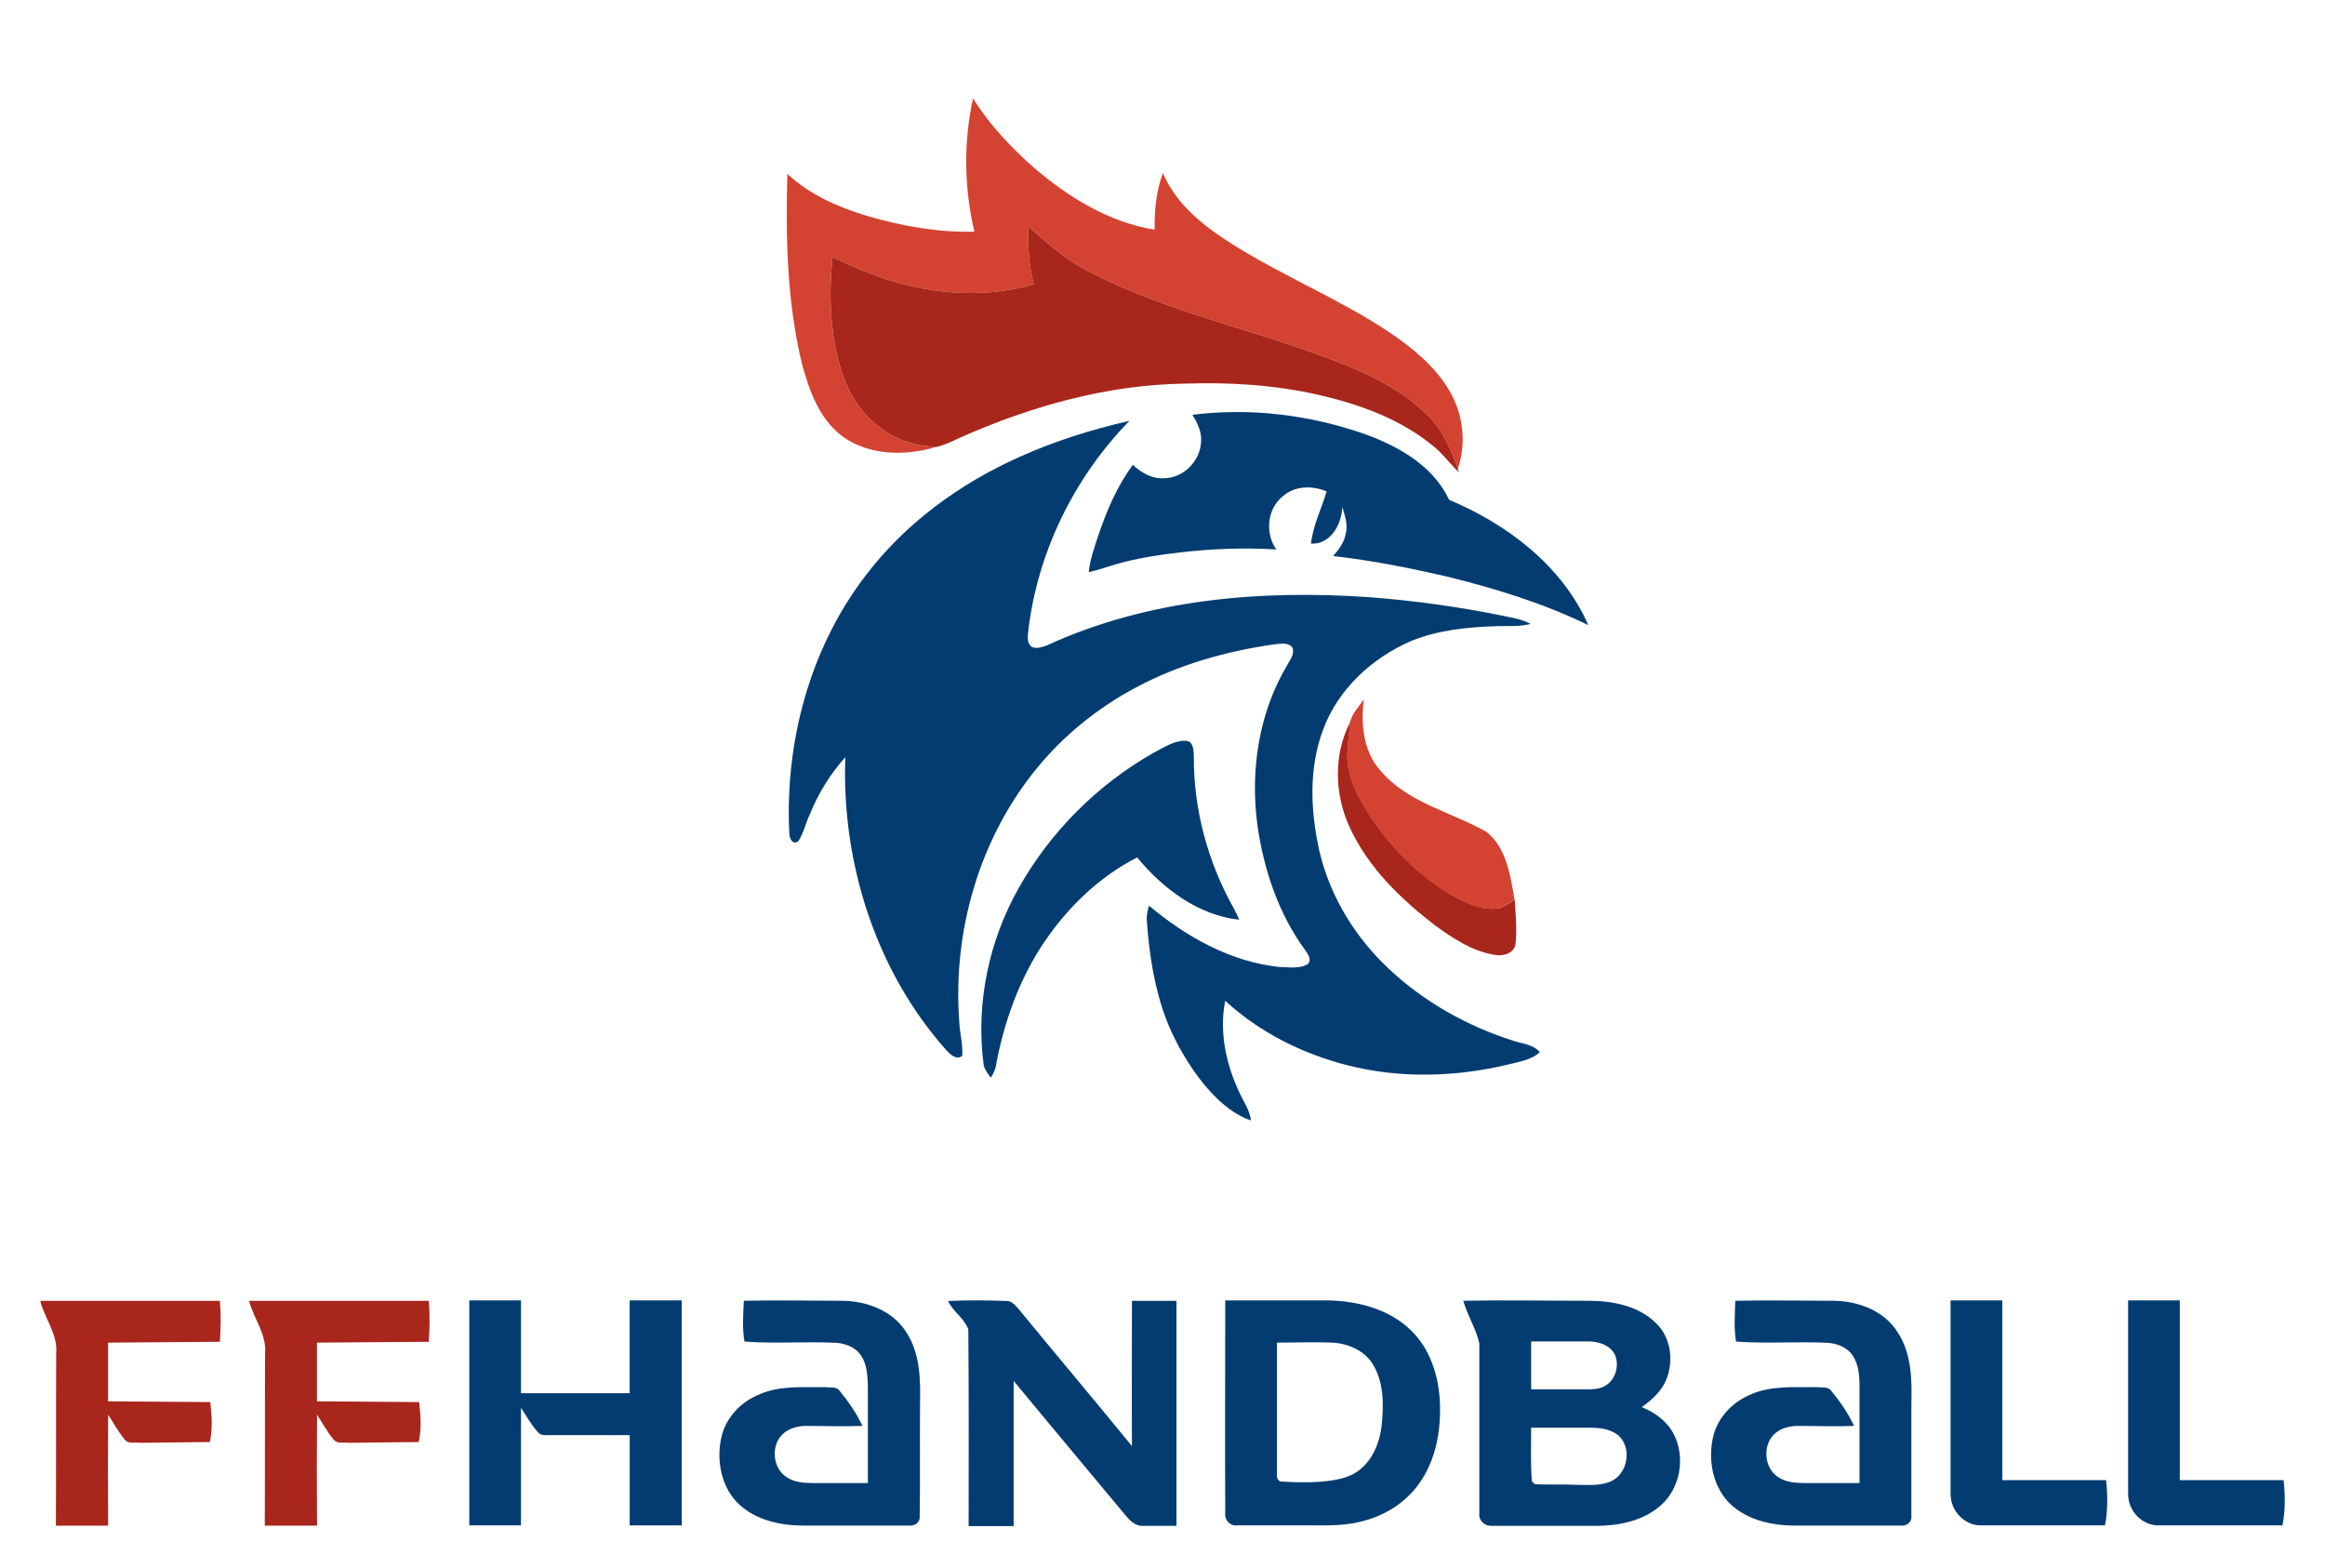
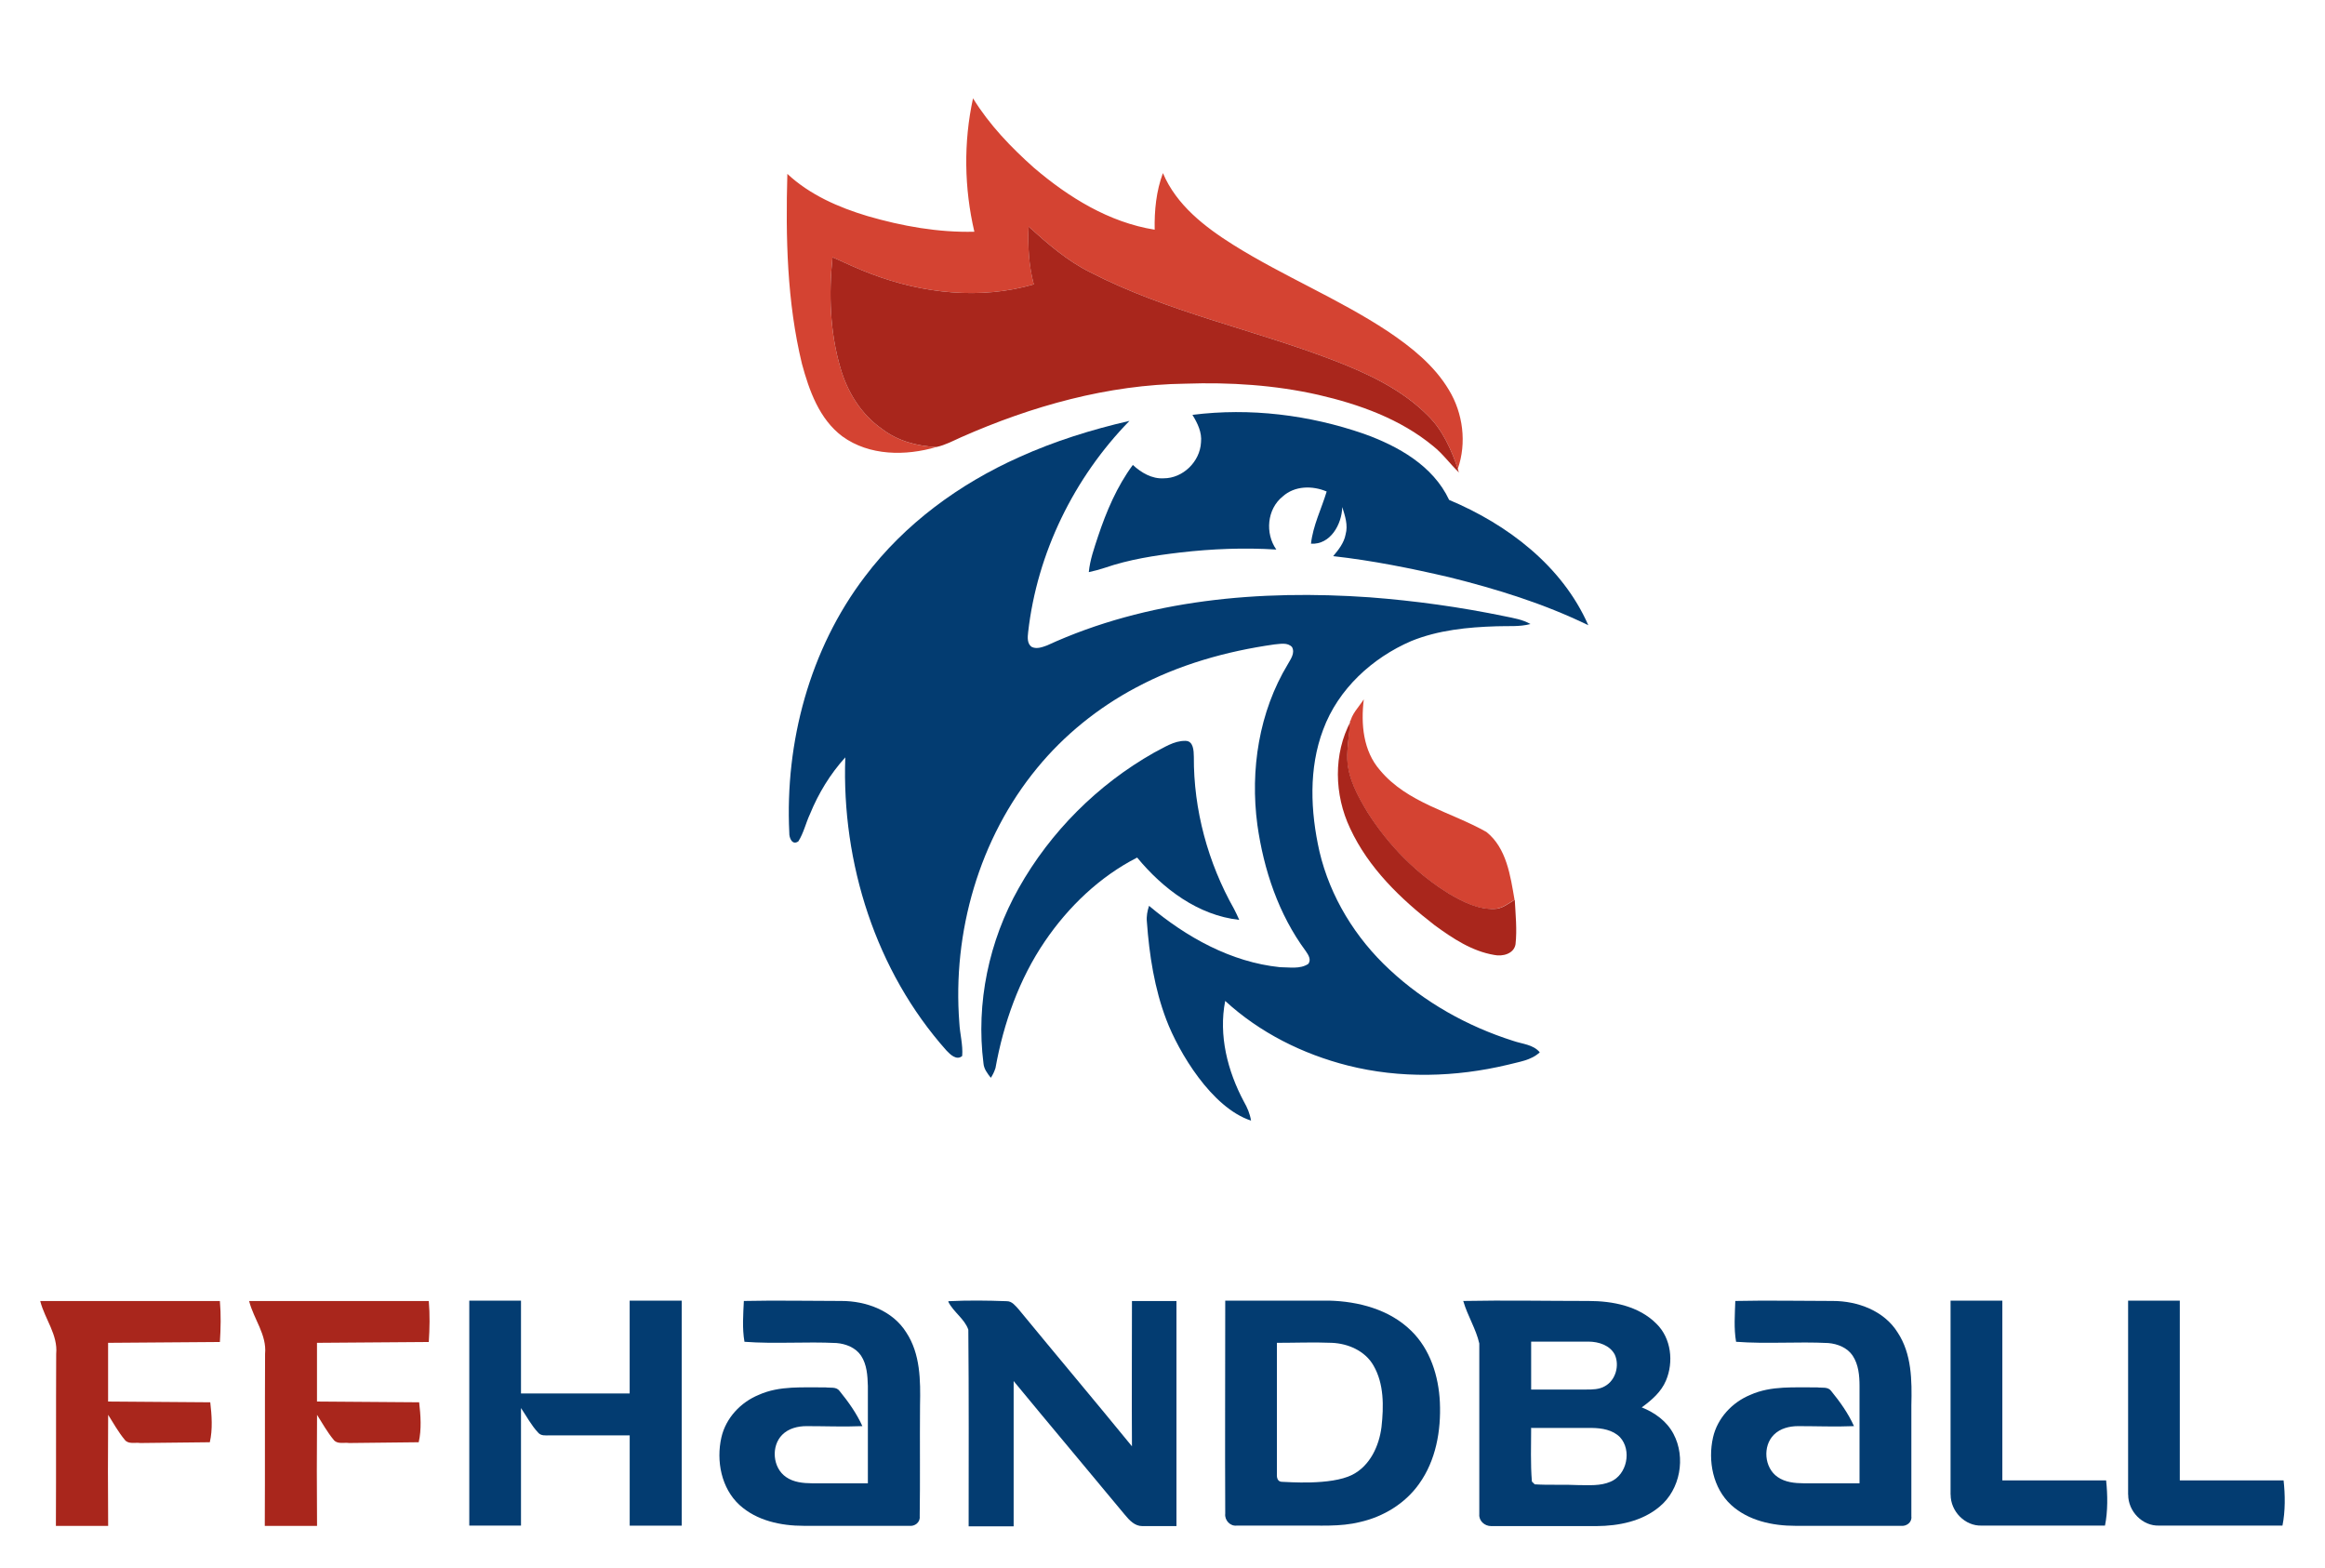
- <svg xmlns="http://www.w3.org/2000/svg" width="408px" height="275px" viewBox="0 0 407 275" version="1.1">
+ <svg xmlns="http://www.w3.org/2000/svg" width="626px" height="422px" viewBox="0 0 626 422" version="1.1">
  <g id="surface1">
-     <path style=" stroke:none;fill-rule:nonzero;fill:rgb(100%,100%,100%);fill-opacity:1;" d="M 167.984 6.594 L 168.586 6.594 C 175.969 17.422 185.426 27.301 197.312 33.117 C 198.352 28 200.191 23.078 202.988 18.684 C 206.074 23.645 208.621 29.105 212.984 33.133 C 225 44 241.461 48.367 253.328 59.422 C 260.172 65.672 262.809 75.723 259.605 84.473 C 270.594 89.961 281.215 98.934 283.488 111.617 L 283.488 115.461 C 273.496 113.422 263.02 112.512 253 114.75 C 248.723 115.816 243.273 117.711 242.512 122.699 C 241.383 129.75 247.449 135.645 253.656 137.566 C 259.105 139.145 265 141.828 267.312 147.406 C 269.492 153.105 270.281 159.301 270.082 165.355 C 269.953 169.078 267.012 172.473 263.27 172.777 C 260.578 172.922 257.953 172.133 255.324 171.816 C 261.219 177.867 271.555 177.461 277.082 183.828 C 275.688 189 268.141 190.973 264.004 192.184 C 249.219 195.512 232.777 193.75 219.969 185.277 C 221.469 189.551 223.988 193.645 224.277 198.277 C 224.594 200.051 223.477 201.461 221.875 202.012 C 214.465 202.25 207.684 195.488 204.195 190.656 C 197.941 181.316 196.117 169.828 195.434 158.828 C 186.676 165.789 181.039 176.145 178.977 187.051 C 178.016 190.434 177.727 194.449 174.969 196.934 C 171.094 197.066 167.969 194.223 165.133 191.922 C 153.469 181.238 146.141 166.223 143.875 150.605 C 142.512 152.617 141.137 154.867 138.719 155.672 C 135.707 156.012 134.152 152.961 133.645 150.488 C 132.035 142.934 132.242 135.039 133.836 127.488 C 136.312 115.383 140.945 103.395 149.277 94.094 C 152.418 90.25 156.461 87.289 159.902 83.711 C 154.926 85.699 149.18 83.934 144.82 81.184 C 137.371 76.145 134.387 66.906 133.258 58.355 C 131.789 45.449 131.75 32.262 133.852 19.395 C 141.895 27.461 152.773 31.723 163.637 34.328 C 162.203 24.828 164.145 15.262 167.969 6.578 " />
-     <path style=" stroke:none;fill-rule:nonzero;fill:rgb(66.275%,14.902%,10.98%);fill-opacity:1;" d="M 43.223 228.277 L 74.746 228.277 C 74.949 230.656 74.902 233.066 74.746 235.461 L 55.125 235.605 L 55.125 245.906 L 73.055 246.039 C 73.32 248.328 73.496 250.801 72.977 253.051 L 60.773 253.184 C 59.875 253.051 58.684 253.449 58.047 252.617 C 56.926 251.262 56.074 249.723 55.137 248.238 C 55.086 254.738 55.086 261.238 55.137 267.723 L 45.965 267.723 C 46.016 257.672 45.965 247.605 46.016 237.539 C 46.34 234.199 44.039 231.449 43.23 228.328 Z M 43.223 228.277 " />
-     <path style=" stroke:none;fill-rule:nonzero;fill:rgb(83.137%,26.275%,19.608%);fill-opacity:1;" d="M 170.484 40.656 C 168.695 33 168.57 24.949 170.25 17.25 C 173.113 21.895 176.914 25.855 180.973 29.461 C 187.035 34.633 194.141 39.027 202.129 40.301 C 202.062 36.934 202.395 33.539 203.574 30.367 C 205.945 35.988 210.938 39.828 215.941 42.973 C 224.73 48.473 234.402 52.422 243.062 58.145 C 247.172 60.906 251.191 64.105 253.762 68.422 C 256.246 72.512 256.902 77.723 255.324 82.25 C 254.172 78.883 252.688 75.5 250.113 72.961 C 245.57 68.367 239.609 65.578 233.672 63.277 C 219.484 57.801 204.359 54.762 190.773 47.75 C 186.742 45.75 183.34 42.75 180.004 39.762 C 179.84 43.172 180.059 46.594 180.91 49.895 C 171.559 52.617 161.441 51.5 152.426 48.078 C 150.098 47.211 147.855 46.145 145.59 45.133 C 144.922 51.578 145.137 58.238 146.969 64.5 C 148.176 68.75 150.621 72.723 154.289 75.262 C 157.016 77.367 160.441 78.301 163.848 78.422 C 158.43 80.027 152.051 80 147.324 76.566 C 143.273 73.539 141.5 68.527 140.227 63.828 C 137.594 52.949 137.359 41.645 137.668 30.512 C 141.605 34.184 146.656 36.395 151.762 37.922 C 157.832 39.684 164.145 40.816 170.484 40.656 Z M 170.484 40.656 " />
-     <path style=" stroke:none;fill-rule:nonzero;fill:rgb(83.137%,26.275%,19.608%);fill-opacity:1;" d="M 236.379 126.973 C 236.629 125.301 237.941 124.078 238.824 122.699 C 238.297 127.012 238.691 131.75 241.684 135.156 C 246.465 140.883 254.117 142.449 260.34 145.973 C 263.887 148.789 264.555 153.684 265.277 157.867 C 264.16 158.539 263.047 159.449 261.68 159.473 C 258.832 159.605 256.207 158.238 253.816 156.844 C 248.012 153.301 243.141 148.316 239.504 142.594 C 237.773 139.738 236.066 136.672 235.895 133.262 C 235.895 131.156 236.211 129.066 236.379 126.973 Z M 236.379 126.973 " />
-     <path style=" stroke:none;fill-rule:nonzero;fill:rgb(66.275%,14.902%,10.98%);fill-opacity:1;" d="M 180.004 39.762 C 183.34 42.75 186.742 45.75 190.773 47.75 C 204.359 54.762 219.484 57.801 233.672 63.277 C 239.609 65.578 245.57 68.367 250.113 72.961 C 252.688 75.5 254.172 78.883 255.324 82.25 C 255.324 82.422 255.469 82.738 255.523 82.895 C 253.961 81.406 252.699 79.617 250.992 78.262 C 245.242 73.512 238.035 70.934 230.848 69.277 C 223.211 67.551 215.34 67.051 207.523 67.316 C 193.914 67.488 180.559 71.238 168.172 76.711 C 166.758 77.344 165.375 78.094 163.852 78.422 C 160.441 78.289 157.016 77.367 154.289 75.262 C 150.621 72.723 148.176 68.75 146.969 64.5 C 145.137 58.238 144.922 51.578 145.59 45.133 C 147.859 46.145 150.102 47.211 152.426 48.078 C 161.441 51.5 171.562 52.617 180.91 49.895 C 180.035 46.594 179.844 43.172 180.004 39.762 Z M 180.004 39.762 " />
-     <path style=" stroke:none;fill-rule:nonzero;fill:rgb(66.275%,14.902%,10.98%);fill-opacity:1;" d="M 236.418 126.5 L 236.418 126.973 C 236.234 129.066 235.883 131.156 235.934 133.262 C 236.09 136.672 237.812 139.738 239.531 142.594 C 243.18 148.316 248.051 153.301 253.855 156.844 C 256.246 158.238 258.871 159.566 261.707 159.473 C 263.086 159.473 264.188 158.539 265.316 157.867 C 265.449 160.461 265.738 163.078 265.449 165.672 C 265.184 167.355 263.152 167.867 261.707 167.551 C 257.793 166.895 254.406 164.633 251.27 162.344 C 245.281 157.723 239.637 152.277 236.418 145.328 C 233.641 139.461 233.438 132.289 236.551 126.5 Z M 236.418 126.5 " />
-     <path style=" stroke:none;fill-rule:nonzero;fill:rgb(1.176%,23.529%,44.314%);fill-opacity:1;" d="M 208.754 72.789 C 218.855 71.512 229.246 72.789 238.848 76.117 C 244.836 78.262 250.98 81.699 253.801 87.711 C 264.031 92 273.652 99.289 278.223 109.699 C 270.465 105.922 262.191 103.355 253.828 101.277 C 247.105 99.711 240.32 98.344 233.449 97.578 C 234.398 96.461 235.359 95.25 235.633 93.762 C 236.09 92.145 235.527 90.5 235.043 88.961 C 234.977 91.973 232.977 95.605 229.559 95.395 C 229.91 92.199 231.391 89.289 232.309 86.238 C 229.805 85.172 226.699 85.211 224.598 87.105 C 221.836 89.316 221.473 93.578 223.473 96.422 C 217.855 96.066 212.219 96.289 206.629 96.934 C 202.141 97.461 197.637 98.156 193.348 99.633 C 192.434 99.934 191.504 100.184 190.566 100.383 C 190.773 98.238 191.504 96.199 192.168 94.172 C 193.645 89.738 195.5 85.355 198.293 81.578 C 199.777 82.934 201.633 84.051 203.719 83.922 C 207.094 83.922 210.086 80.988 210.258 77.617 C 210.449 75.855 209.641 74.238 208.754 72.789 Z M 208.754 72.789 " />
-     <path style=" stroke:none;fill-rule:nonzero;fill:rgb(1.176%,23.529%,44.314%);fill-opacity:1;" d="M 178.371 80.199 C 184.57 77.395 191.086 75.367 197.703 73.844 C 187.98 83.801 181.5 97.012 179.926 110.895 C 179.82 111.789 179.707 113.012 180.617 113.539 C 181.484 113.906 182.43 113.539 183.25 113.238 C 200.859 105.145 220.707 103.461 239.832 104.801 C 247.801 105.406 255.746 106.512 263.582 108.133 C 265.121 108.449 266.695 108.699 268.074 109.488 C 266.129 110.012 264.109 109.801 262.125 109.883 C 257.059 110.039 251.898 110.551 247.16 112.473 C 240.305 115.422 234.324 120.906 231.695 128.012 C 229.121 134.816 229.465 142.395 231.043 149.395 C 232.914 157.367 237.379 164.605 243.363 170.145 C 249.508 175.883 257.02 180.078 265.016 182.617 C 266.629 183.184 268.535 183.238 269.703 184.633 C 268.18 186.066 266.027 186.301 264.098 186.816 C 254.918 189.012 245.203 189.277 236.012 186.949 C 228.102 184.949 220.539 181.172 214.5 175.617 C 213.32 181.672 214.918 187.922 217.777 193.277 C 218.383 194.316 218.848 195.434 219.039 196.617 C 212.121 194.367 206.32 184.578 204.18 178.934 C 202.086 173.449 201.184 167.578 200.762 161.75 C 200.656 160.789 200.84 159.844 201.141 158.934 C 207.672 164.422 215.508 168.816 224.117 169.699 C 225.75 169.699 227.613 170.078 229.066 169.133 C 229.676 168.383 229.066 167.5 228.637 166.867 C 223.871 160.434 221.258 152.605 220.148 144.723 C 218.863 135.094 220.426 124.922 225.492 116.539 C 225.984 115.656 226.789 114.594 226.234 113.539 C 225.457 112.672 224.16 112.988 223.152 113.066 C 214.703 114.262 206.34 116.617 198.785 120.672 C 192.184 124.184 186.254 128.961 181.504 134.75 C 171.336 147.094 166.617 163.566 167.848 179.449 C 167.938 181.395 168.508 183.316 168.348 185.277 C 167.379 186.117 166.254 185.027 165.59 184.316 C 153.184 170.406 147.172 151.406 147.836 132.883 C 145.191 135.801 143.117 139.199 141.633 142.844 C 140.902 144.406 140.531 146.145 139.602 147.617 C 138.531 148.383 137.969 147.012 138.008 146.117 C 137.234 130.238 141.586 113.883 151.281 101.156 C 158.254 91.906 167.863 84.895 178.371 80.199 Z M 178.371 80.199 " />
-     <path style=" stroke:none;fill-rule:nonzero;fill:rgb(1.176%,23.529%,44.314%);fill-opacity:1;" d="M 202 132.066 C 203.746 131.184 205.496 129.949 207.523 129.988 C 208.938 129.988 208.98 131.723 209 132.777 C 208.945 142.078 211.473 151.367 216.043 159.461 C 216.379 160.094 216.676 160.738 216.965 161.395 C 209.738 160.605 203.566 155.934 199.051 150.461 C 192.484 153.816 186.996 159.078 182.867 165.145 C 178.336 171.789 175.609 179.527 174.191 187.395 C 173.996 188 173.727 188.578 173.375 189.105 C 172.781 188.355 172.16 187.551 172.082 186.566 C 170.738 176 173.047 165.066 178.277 155.816 C 183.836 145.934 192.156 137.633 202 132.066 Z M 202 132.066 " />
-     <path style=" stroke:none;fill-rule:nonzero;fill:rgb(1.176%,23.529%,44.314%);fill-opacity:1;" d="M 81.852 267.699 C 81.852 254.527 81.852 241.367 81.852 228.199 C 84.875 228.199 87.902 228.199 90.926 228.199 C 90.926 233.633 90.926 239.051 90.926 244.488 C 97.285 244.488 103.645 244.488 109.996 244.488 C 109.996 239.051 109.996 233.633 109.996 228.199 C 113.039 228.199 116.09 228.199 119.133 228.199 C 119.133 241.355 119.133 254.527 119.133 267.684 C 116.09 267.684 113.047 267.684 110 267.684 C 110 262.406 110 257.117 110 251.844 C 105.32 251.844 100.645 251.844 95.961 251.844 C 95.27 251.844 94.426 251.973 93.918 251.344 C 92.727 250.066 91.902 248.488 90.926 247.051 C 90.926 253.922 90.926 260.801 90.926 267.672 C 87.902 267.672 84.875 267.672 81.855 267.672 Z M 81.852 267.699 " />
-     <path style=" stroke:none;fill-rule:nonzero;fill:rgb(1.176%,23.529%,44.314%);fill-opacity:1;" d="M 130.055 228.262 C 135.762 228.133 141.465 228.262 147.176 228.262 C 151.496 228.262 156.152 229.961 158.531 233.777 C 161.02 237.539 161.043 242.211 160.949 246.566 C 160.895 253.066 160.988 259.566 160.895 266.066 C 161 267.117 160.02 267.844 159.035 267.711 C 152.863 267.711 146.695 267.711 140.527 267.711 C 136.539 267.711 132.289 266.816 129.266 264.051 C 126.074 261.117 125.156 256.316 126.094 252.199 C 126.867 248.801 129.469 246.039 132.641 244.738 C 136.316 243.078 140.441 243.473 144.359 243.422 C 145.195 243.551 146.258 243.262 146.828 244.051 C 148.371 245.949 149.82 247.973 150.832 250.223 C 147.562 250.355 144.297 250.223 141.031 250.223 C 139.504 250.223 137.883 250.617 136.77 251.738 C 134.773 253.738 135.086 257.527 137.426 259.145 C 138.75 260.078 140.426 260.238 142.004 260.25 C 145.266 260.25 148.527 260.25 151.797 260.25 C 151.797 254.551 151.797 248.867 151.797 243.172 C 151.742 241.355 151.629 239.422 150.605 237.867 C 149.664 236.449 147.941 235.777 146.309 235.645 C 140.93 235.367 135.508 235.828 130.141 235.422 C 129.73 233.051 129.922 230.633 130.035 228.25 Z M 130.055 228.262 " />
-     <path style=" stroke:none;fill-rule:nonzero;fill:rgb(1.176%,23.529%,44.314%);fill-opacity:1;" d="M 165.93 228.301 C 169.348 228.133 172.773 228.172 176.191 228.301 C 177.098 228.301 177.672 229.094 178.223 229.684 C 184.84 237.738 191.555 245.699 198.141 253.762 C 198.086 245.262 198.141 236.762 198.141 228.277 C 200.742 228.277 203.344 228.277 205.949 228.277 C 205.949 241.434 205.949 254.594 205.949 267.762 C 203.953 267.762 201.945 267.762 199.949 267.762 C 198.629 267.762 197.703 266.75 196.926 265.816 C 190.43 257.973 183.863 250.184 177.379 242.316 C 177.379 250.816 177.379 259.301 177.379 267.801 C 174.746 267.801 172.109 267.801 169.48 267.801 C 169.48 256.301 169.531 244.789 169.426 233.301 C 168.777 231.406 166.832 230.223 165.922 228.422 Z M 165.93 228.301 " />
-     <path style=" stroke:none;fill-rule:nonzero;fill:rgb(1.176%,23.529%,44.314%);fill-opacity:1;" d="M 214.496 228.199 L 232.691 228.199 C 237.891 228.328 243.324 229.75 247.121 233.473 C 250.48 236.723 251.965 241.449 252.176 246.039 C 252.398 251 251.48 256.25 248.523 260.355 C 246.07 263.816 242.234 266.133 238.141 267.051 C 234.645 267.922 231.027 267.617 227.469 267.672 C 223.828 267.672 220.188 267.672 216.547 267.672 C 215.371 267.828 214.371 266.723 214.508 265.578 C 214.453 253.117 214.508 240.656 214.508 228.199 M 223.574 235.578 L 223.574 258.434 C 223.535 259.117 223.574 260.051 224.609 260 C 225.285 260 233.027 260.672 236.801 258.762 C 239.926 257.172 241.516 253.699 241.934 250.355 C 242.328 246.75 242.395 242.828 240.527 239.594 C 239.059 237.012 236.066 235.723 233.219 235.605 C 230.004 235.473 226.785 235.605 223.574 235.605 Z M 223.574 235.578 " />
-     <path style=" stroke:none;fill-rule:nonzero;fill:rgb(1.176%,23.529%,44.314%);fill-opacity:1;" d="M 256.258 228.262 C 263.582 228.117 270.922 228.262 278.25 228.262 C 282.488 228.262 287.109 229.145 290.195 232.277 C 292.781 234.816 293.23 238.973 291.852 242.223 C 291.012 244.238 289.316 245.684 287.598 246.934 C 289.895 247.844 292.008 249.367 293.176 251.594 C 295.367 255.723 294.359 261.355 290.734 264.344 C 287.688 266.922 283.555 267.738 279.668 267.762 C 273.496 267.762 267.324 267.762 261.168 267.762 C 260.012 267.762 258.988 266.828 259.094 265.672 C 259.094 255.684 259.094 245.699 259.094 235.723 C 258.516 233.156 257.047 230.895 256.309 228.355 M 268.191 235.406 C 268.191 238.199 268.191 241 268.191 243.801 C 271.395 243.801 274.613 243.801 277.816 243.801 C 278.93 243.801 280.141 243.801 281.137 243.211 C 283.016 242.184 283.738 239.594 282.871 237.684 C 282.016 236.027 280.035 235.406 278.289 235.395 C 274.926 235.395 271.555 235.395 268.191 235.395 M 268.191 250.473 C 268.191 253.633 268.062 256.789 268.324 259.949 C 268.453 260.078 268.691 260.316 268.82 260.434 C 271.371 260.594 273.918 260.434 276.465 260.566 C 278.355 260.566 280.336 260.75 282.121 259.973 C 285.012 258.762 285.891 254.473 283.789 252.172 C 282.516 250.867 280.598 250.566 278.867 250.539 C 275.32 250.539 271.777 250.539 268.246 250.539 Z M 268.191 250.473 " />
-     <path style=" stroke:none;fill-rule:nonzero;fill:rgb(1.176%,23.529%,44.314%);fill-opacity:1;" d="M 372.949 262.238 C 372.949 250.895 372.949 239.551 372.949 228.199 L 382.02 228.199 L 382.02 259.738 L 400.23 259.738 C 400.52 262.25 400.547 265.184 400.035 267.672 L 378.438 267.672 C 375.469 267.801 372.949 265.172 372.961 262.238 Z M 372.949 262.238 " />
-     <path style=" stroke:none;fill-rule:nonzero;fill:rgb(66.275%,14.902%,10.98%);fill-opacity:1;" d="M 6.566 228.277 L 38.086 228.277 C 38.293 230.656 38.242 233.066 38.086 235.461 L 18.469 235.605 L 18.469 245.906 L 36.398 246.039 C 36.664 248.328 36.84 250.801 36.32 253.051 L 24.117 253.184 C 23.219 253.051 22.027 253.449 21.391 252.617 C 20.27 251.262 19.414 249.723 18.48 248.238 C 18.43 254.738 18.43 261.238 18.48 267.723 L 9.309 267.723 C 9.359 257.672 9.309 247.605 9.359 237.539 C 9.684 234.199 7.379 231.449 6.574 228.328 Z M 6.566 228.277 " />
-     <path style=" stroke:none;fill-rule:nonzero;fill:rgb(1.176%,23.529%,44.314%);fill-opacity:1;" d="M 304.02 228.262 C 309.73 228.133 315.445 228.262 321.141 228.262 C 325.461 228.262 330.121 229.961 332.496 233.777 C 334.992 237.539 335.02 242.211 334.914 246.566 C 334.914 253.066 334.914 259.566 334.914 266.066 C 335.047 267.117 334.035 267.844 333.051 267.711 C 326.879 267.711 320.707 267.711 314.539 267.711 C 310.559 267.711 306.305 266.816 303.285 264.051 C 300.094 261.117 299.176 256.316 300.109 252.199 C 300.883 248.801 303.484 246.039 306.648 244.738 C 310.336 243.078 314.457 243.473 318.371 243.422 C 319.211 243.551 320.273 243.262 320.84 244.051 C 322.387 245.949 323.832 247.973 324.844 250.223 C 321.574 250.355 318.305 250.223 315.051 250.223 C 313.512 250.223 311.898 250.617 310.781 251.738 C 308.785 253.738 309.102 257.527 311.438 259.145 C 312.766 260.078 314.445 260.238 316.02 260.25 C 319.277 260.25 322.547 260.25 325.816 260.25 C 325.816 254.551 325.816 248.867 325.816 243.172 C 325.816 241.355 325.645 239.422 324.621 237.867 C 323.676 236.449 321.957 235.777 320.328 235.645 C 314.945 235.367 309.523 235.828 304.152 235.422 C 303.746 233.051 303.941 230.633 304.02 228.25 Z M 304.02 228.262 " />
-     <path style=" stroke:none;fill-rule:nonzero;fill:rgb(1.176%,23.529%,44.314%);fill-opacity:1;" d="M 341.793 262.238 C 341.793 250.895 341.793 239.551 341.793 228.199 L 350.879 228.199 L 350.879 259.738 L 369.09 259.738 C 369.363 262.25 369.402 265.184 368.891 267.672 L 347.293 267.672 C 344.328 267.801 341.793 265.172 341.805 262.238 Z M 341.793 262.238 " />
+     <path style=" stroke:none;fill-rule:nonzero;fill:rgb(100%,100%,100%);fill-opacity:1;" d="M 258.508 10.117 L 259.43 10.117 C 270.758 26.734 285.27 41.895 303.508 50.82 C 305.102 42.969 307.922 35.414 312.215 28.672 C 316.949 36.285 320.855 44.664 327.551 50.844 C 345.988 67.52 371.242 74.223 389.453 91.188 C 399.953 100.777 403.996 116.199 399.082 129.629 C 415.941 138.051 432.238 151.816 435.727 171.281 L 435.727 177.18 C 420.395 174.051 404.32 172.656 388.949 176.09 C 382.387 177.727 374.023 180.633 372.855 188.289 C 371.125 199.105 380.434 208.152 389.957 211.102 C 398.316 213.523 407.359 217.641 410.91 226.203 C 414.254 234.949 415.465 244.453 415.156 253.746 C 414.961 259.457 410.445 264.668 404.707 265.133 C 400.574 265.355 396.547 264.145 392.516 263.66 C 401.559 272.945 417.418 272.32 425.898 282.094 C 423.758 290.027 412.18 293.055 405.832 294.914 C 383.148 300.023 357.922 297.316 338.27 284.316 C 340.57 290.875 344.434 297.156 344.879 304.266 C 345.363 306.988 343.648 309.152 341.191 309.996 C 329.824 310.363 319.418 299.984 314.066 292.57 C 304.473 278.238 301.672 260.609 300.625 243.73 C 287.188 254.41 278.539 270.301 275.375 287.039 C 273.898 292.23 273.457 298.391 269.223 302.203 C 263.277 302.406 258.484 298.043 254.133 294.512 C 236.238 278.117 224.992 255.078 221.516 231.109 C 219.426 234.199 217.316 237.652 213.605 238.887 C 208.984 239.406 206.598 234.727 205.82 230.93 C 203.352 219.34 203.668 207.223 206.113 195.637 C 209.914 177.059 217.02 158.664 229.805 144.391 C 234.625 138.492 240.828 133.949 246.109 128.457 C 238.473 131.508 229.656 128.801 222.969 124.578 C 211.539 116.848 206.957 102.672 205.227 89.551 C 202.973 69.742 202.914 49.508 206.137 29.762 C 218.477 42.141 235.168 48.68 251.836 52.68 C 249.637 38.102 252.617 23.418 258.484 10.094 " />
+     <path style=" stroke:none;fill-rule:nonzero;fill:rgb(66.275%,14.902%,10.98%);fill-opacity:1;" d="M 67.086 350.301 L 115.449 350.301 C 115.762 353.953 115.691 357.652 115.449 361.324 L 85.348 361.547 L 85.348 377.355 L 112.855 377.559 C 113.262 381.07 113.535 384.863 112.734 388.316 L 94.012 388.523 C 92.633 388.316 90.805 388.93 89.828 387.652 C 88.109 385.574 86.801 383.211 85.363 380.934 C 85.285 390.906 85.285 400.883 85.363 410.832 L 71.293 410.832 C 71.371 395.41 71.293 379.961 71.371 364.516 C 71.867 359.391 68.336 355.168 67.098 350.379 Z M 67.086 350.301 " />
+     <path style=" stroke:none;fill-rule:nonzero;fill:rgb(83.137%,26.275%,19.608%);fill-opacity:1;" d="M 262.344 62.391 C 259.598 50.641 259.406 38.285 261.984 26.473 C 266.379 33.598 272.207 39.676 278.438 45.211 C 287.738 53.145 298.641 59.891 310.895 61.844 C 310.793 56.676 311.305 51.469 313.113 46.602 C 316.75 55.227 324.41 61.117 332.09 65.945 C 345.574 74.383 360.414 80.445 373.703 89.227 C 380.008 93.465 386.172 98.371 390.117 104.996 C 393.93 111.273 394.938 119.27 392.516 126.215 C 390.746 121.051 388.469 115.859 384.52 111.961 C 377.551 104.914 368.402 100.633 359.293 97.102 C 337.523 88.699 314.32 84.035 293.473 73.273 C 287.289 70.207 282.066 65.602 276.949 61.016 C 276.699 66.25 277.035 71.5 278.34 76.566 C 263.992 80.742 248.469 79.027 234.637 73.777 C 231.062 72.449 227.625 70.812 224.148 69.258 C 223.121 79.148 223.453 89.371 226.262 98.977 C 228.117 105.5 231.867 111.598 237.496 115.492 C 241.68 118.723 246.934 120.156 252.16 120.344 C 243.848 122.805 234.062 122.762 226.809 117.496 C 220.594 112.848 217.871 105.16 215.918 97.945 C 211.879 81.254 211.52 63.906 211.992 46.82 C 218.035 52.457 225.785 55.848 233.617 58.191 C 242.93 60.895 252.617 62.633 262.344 62.391 Z M 262.344 62.391 " />
+     <path style=" stroke:none;fill-rule:nonzero;fill:rgb(83.137%,26.275%,19.608%);fill-opacity:1;" d="M 363.445 194.844 C 363.832 192.281 365.844 190.402 367.199 188.289 C 366.391 194.906 366.996 202.176 371.586 207.402 C 378.922 216.191 390.664 218.594 400.211 224 C 405.652 228.324 406.676 235.836 407.785 242.254 C 406.07 243.285 404.363 244.684 402.266 244.719 C 397.898 244.922 393.867 242.824 390.199 240.684 C 381.297 235.246 373.82 227.598 368.242 218.816 C 365.586 214.434 362.969 209.73 362.703 204.496 C 362.703 201.266 363.188 198.059 363.445 194.844 Z M 363.445 194.844 " />
+     <path style=" stroke:none;fill-rule:nonzero;fill:rgb(66.275%,14.902%,10.98%);fill-opacity:1;" d="M 276.949 61.016 C 282.066 65.602 287.289 70.207 293.473 73.273 C 314.32 84.035 337.523 88.699 359.293 97.102 C 368.402 100.633 377.551 104.914 384.52 111.961 C 388.469 115.859 390.746 121.051 392.516 126.215 C 392.516 126.48 392.738 126.965 392.82 127.207 C 390.422 124.922 388.488 122.176 385.867 120.098 C 377.047 112.809 365.988 108.852 354.961 106.309 C 343.242 103.66 331.168 102.891 319.172 103.301 C 298.293 103.562 277.801 109.32 258.797 117.715 C 256.625 118.688 254.504 119.84 252.168 120.344 C 246.934 120.137 241.68 118.723 237.496 115.492 C 231.867 111.598 228.117 105.5 226.262 98.977 C 223.453 89.371 223.121 79.148 224.148 69.258 C 227.629 70.812 231.07 72.449 234.637 73.777 C 248.469 79.027 263.996 80.742 278.34 76.566 C 276.996 71.5 276.703 66.25 276.949 61.016 Z M 276.949 61.016 " />
+     <path style=" stroke:none;fill-rule:nonzero;fill:rgb(66.275%,14.902%,10.98%);fill-opacity:1;" d="M 363.508 194.121 L 363.508 194.844 C 363.227 198.059 362.684 201.266 362.762 204.496 C 363.004 209.73 365.645 214.434 368.285 218.816 C 373.883 227.598 381.355 235.246 390.262 240.684 C 393.93 242.824 397.957 244.863 402.309 244.719 C 404.422 244.719 406.113 243.285 407.848 242.254 C 408.051 246.234 408.492 250.25 408.051 254.23 C 407.641 256.816 404.527 257.602 402.309 257.113 C 396.301 256.105 391.105 252.637 386.293 249.125 C 377.105 242.031 368.445 233.676 363.508 223.012 C 359.246 214.008 358.934 203.004 363.711 194.121 Z M 363.508 194.121 " />
+     <path style=" stroke:none;fill-rule:nonzero;fill:rgb(1.176%,23.529%,44.314%);fill-opacity:1;" d="M 321.062 111.699 C 336.559 109.738 352.504 111.699 367.234 116.805 C 376.422 120.098 385.852 125.371 390.176 134.598 C 405.875 141.18 420.637 152.363 427.648 168.34 C 415.746 162.543 403.051 158.605 390.219 155.414 C 379.906 153.012 369.492 150.914 358.953 149.738 C 360.406 148.023 361.883 146.164 362.301 143.883 C 363.004 141.398 362.141 138.875 361.398 136.516 C 361.293 141.137 358.227 146.711 352.98 146.387 C 353.52 141.484 355.793 137.02 357.203 132.336 C 353.359 130.699 348.594 130.762 345.371 133.668 C 341.133 137.059 340.574 143.602 343.645 147.965 C 335.027 147.418 326.379 147.762 317.801 148.75 C 310.914 149.559 304.004 150.625 297.422 152.891 C 296.02 153.352 294.594 153.734 293.156 154.043 C 293.473 150.75 294.594 147.621 295.613 144.512 C 297.879 137.707 300.727 130.98 305.012 125.184 C 307.289 127.266 310.137 128.98 313.336 128.781 C 318.516 128.781 323.105 124.281 323.367 119.105 C 323.664 116.402 322.422 113.922 321.062 111.699 Z M 321.062 111.699 " />
+     <path style=" stroke:none;fill-rule:nonzero;fill:rgb(1.176%,23.529%,44.314%);fill-opacity:1;" d="M 274.445 123.07 C 283.957 118.766 293.953 115.656 304.105 113.316 C 289.188 128.598 279.246 148.867 276.828 170.172 C 276.668 171.547 276.492 173.422 277.891 174.23 C 279.223 174.793 280.672 174.23 281.93 173.77 C 308.949 161.348 339.402 158.766 368.746 160.82 C 380.973 161.75 393.16 163.445 405.184 165.934 C 407.547 166.422 409.961 166.805 412.078 168.016 C 409.094 168.816 405.992 168.496 402.949 168.621 C 395.176 168.859 387.258 169.645 379.988 172.594 C 369.469 177.121 360.293 185.535 356.262 196.441 C 352.312 206.883 352.84 218.512 355.258 229.254 C 358.129 241.488 364.98 252.594 374.164 261.094 C 383.59 269.898 395.117 276.34 407.383 280.234 C 409.859 281.105 412.785 281.188 414.578 283.328 C 412.238 285.527 408.938 285.887 405.977 286.68 C 391.891 290.047 376.984 290.453 362.883 286.883 C 350.746 283.812 339.145 278.016 329.879 269.492 C 328.066 278.785 330.52 288.375 334.906 296.594 C 335.836 298.188 336.547 299.902 336.84 301.719 C 326.227 298.266 317.328 283.242 314.043 274.582 C 310.832 266.164 309.445 257.156 308.797 248.211 C 308.637 246.738 308.918 245.289 309.379 243.891 C 319.402 252.312 331.422 259.055 344.633 260.41 C 347.137 260.41 349.996 260.992 352.227 259.543 C 353.16 258.391 352.227 257.035 351.566 256.066 C 344.254 246.191 340.246 234.18 338.543 222.082 C 336.57 207.309 338.969 191.699 346.742 178.836 C 347.5 177.48 348.734 175.848 347.883 174.23 C 346.688 172.898 344.699 173.387 343.152 173.504 C 330.188 175.34 317.355 178.953 305.766 185.176 C 295.637 190.566 286.539 197.895 279.25 206.781 C 263.648 225.723 256.41 251 258.297 275.371 C 258.438 278.359 259.312 281.309 259.066 284.316 C 257.578 285.605 255.852 283.934 254.832 282.844 C 235.801 261.496 226.574 232.34 227.594 203.914 C 223.535 208.391 220.355 213.609 218.078 219.199 C 216.957 221.598 216.387 224.266 214.961 226.523 C 213.316 227.699 212.453 225.598 212.516 224.223 C 211.328 199.855 218.004 174.758 232.879 155.23 C 243.578 141.035 258.32 130.273 274.445 123.07 Z M 274.445 123.07 " />
+     <path style=" stroke:none;fill-rule:nonzero;fill:rgb(1.176%,23.529%,44.314%);fill-opacity:1;" d="M 310.699 202.66 C 313.379 201.309 316.062 199.414 319.172 199.473 C 321.344 199.473 321.41 202.133 321.438 203.754 C 321.355 218.023 325.234 232.281 332.246 244.699 C 332.762 245.672 333.215 246.66 333.66 247.668 C 322.57 246.457 313.102 239.289 306.172 230.891 C 296.098 236.039 287.68 244.113 281.344 253.422 C 274.391 263.617 270.207 275.492 268.031 287.566 C 267.73 288.496 267.316 289.383 266.777 290.191 C 265.867 289.039 264.914 287.805 264.797 286.293 C 262.734 270.078 266.273 253.301 274.301 239.105 C 282.828 223.941 295.594 211.203 310.699 202.66 Z M 310.699 202.66 " />
+     <path style=" stroke:none;fill-rule:nonzero;fill:rgb(1.176%,23.529%,44.314%);fill-opacity:1;" d="M 126.352 410.797 C 126.352 390.582 126.352 370.391 126.352 350.184 C 130.992 350.184 135.637 350.184 140.277 350.184 C 140.277 358.52 140.277 366.836 140.277 375.18 C 150.031 375.18 159.789 375.18 169.535 375.18 C 169.535 366.836 169.535 358.52 169.535 350.184 C 174.203 350.184 178.887 350.184 183.555 350.184 C 183.555 370.371 183.555 390.582 183.555 410.773 C 178.887 410.773 174.215 410.773 169.543 410.773 C 169.543 402.676 169.543 394.559 169.543 386.465 C 162.363 386.465 155.188 386.465 148 386.465 C 146.941 386.465 145.645 386.664 144.867 385.699 C 143.039 383.738 141.773 381.316 140.277 379.109 C 140.277 389.656 140.277 400.211 140.277 410.754 C 135.637 410.754 130.992 410.754 126.359 410.754 Z M 126.352 410.797 " />
+     <path style=" stroke:none;fill-rule:nonzero;fill:rgb(1.176%,23.529%,44.314%);fill-opacity:1;" d="M 200.312 350.277 C 209.066 350.082 217.82 350.277 226.582 350.277 C 233.211 350.277 240.355 352.887 244.004 358.742 C 247.82 364.516 247.859 371.684 247.715 378.367 C 247.629 388.344 247.773 398.316 247.629 408.289 C 247.793 409.902 246.289 411.02 244.777 410.816 C 235.309 410.816 225.844 410.816 216.379 410.816 C 210.262 410.816 203.738 409.441 199.102 405.199 C 194.203 400.695 192.797 393.328 194.234 387.012 C 195.422 381.797 199.414 377.559 204.281 375.562 C 209.918 373.016 216.25 373.621 222.258 373.543 C 223.543 373.738 225.172 373.297 226.047 374.508 C 228.414 377.422 230.637 380.523 232.191 383.977 C 227.176 384.184 222.164 383.977 217.152 383.977 C 214.809 383.977 212.324 384.582 210.613 386.305 C 207.551 389.371 208.031 395.188 211.621 397.668 C 213.652 399.102 216.223 399.348 218.645 399.367 C 223.648 399.367 228.656 399.367 233.672 399.367 C 233.672 390.621 233.672 381.898 233.672 373.16 C 233.586 370.371 233.414 367.402 231.844 365.02 C 230.398 362.844 227.754 361.812 225.25 361.605 C 216.996 361.184 208.68 361.891 200.445 361.266 C 199.812 357.629 200.109 353.918 200.281 350.262 Z M 200.312 350.277 " />
+     <path style=" stroke:none;fill-rule:nonzero;fill:rgb(1.176%,23.529%,44.314%);fill-opacity:1;" d="M 255.355 350.34 C 260.598 350.082 265.855 350.141 271.102 350.34 C 272.492 350.34 273.371 351.555 274.215 352.461 C 284.371 364.82 294.672 377.035 304.777 389.41 C 304.691 376.367 304.777 363.32 304.777 350.301 C 308.77 350.301 312.762 350.301 316.758 350.301 C 316.758 370.492 316.758 390.688 316.758 410.891 C 313.695 410.891 310.613 410.891 307.551 410.891 C 305.527 410.891 304.105 409.34 302.914 407.906 C 292.945 395.871 282.871 383.918 272.922 371.844 C 272.922 384.891 272.922 397.91 272.922 410.953 C 268.883 410.953 264.836 410.953 260.805 410.953 C 260.805 393.305 260.883 375.641 260.719 358.012 C 259.723 355.102 256.738 353.289 255.344 350.523 Z M 255.355 350.34 " />
+     <path style=" stroke:none;fill-rule:nonzero;fill:rgb(1.176%,23.529%,44.314%);fill-opacity:1;" d="M 329.871 350.184 L 357.789 350.184 C 365.766 350.379 374.102 352.562 379.93 358.273 C 385.082 363.262 387.359 370.516 387.684 377.559 C 388.027 385.172 386.617 393.227 382.082 399.527 C 378.316 404.84 372.43 408.395 366.148 409.801 C 360.785 411.137 355.234 410.672 349.777 410.754 C 344.191 410.754 338.605 410.754 333.02 410.754 C 331.215 410.996 329.68 409.297 329.891 407.543 C 329.805 388.418 329.891 369.297 329.891 350.184 M 343.801 361.504 L 343.801 396.578 C 343.738 397.629 343.801 399.059 345.387 398.98 C 346.426 398.98 358.305 400.012 364.094 397.082 C 368.887 394.641 371.328 389.312 371.969 384.184 C 372.574 378.648 372.676 372.629 369.812 367.668 C 367.559 363.707 362.969 361.727 358.598 361.547 C 353.664 361.344 348.727 361.547 343.801 361.547 Z M 343.801 361.504 " />
+     <path style=" stroke:none;fill-rule:nonzero;fill:rgb(1.176%,23.529%,44.314%);fill-opacity:1;" d="M 393.945 350.277 C 405.184 350.055 416.445 350.277 427.691 350.277 C 434.191 350.277 441.281 351.633 446.02 356.441 C 449.984 360.336 450.676 366.715 448.559 371.703 C 447.27 374.793 444.668 377.012 442.031 378.93 C 445.555 380.328 448.797 382.664 450.59 386.082 C 453.953 392.418 452.406 401.062 446.844 405.648 C 442.172 409.605 435.828 410.855 429.867 410.891 C 420.395 410.891 410.926 410.891 401.48 410.891 C 399.707 410.891 398.137 409.461 398.297 407.688 C 398.297 392.359 398.297 377.035 398.297 361.727 C 397.41 357.789 395.156 354.316 394.023 350.422 M 412.258 361.242 C 412.258 365.527 412.258 369.824 412.258 374.125 C 417.172 374.125 422.109 374.125 427.023 374.125 C 428.734 374.125 430.59 374.125 432.117 373.219 C 435 371.641 436.109 367.668 434.781 364.734 C 433.469 362.195 430.43 361.242 427.75 361.223 C 422.59 361.223 417.418 361.223 412.258 361.223 M 412.258 384.363 C 412.258 389.211 412.059 394.055 412.461 398.902 C 412.66 399.102 413.023 399.469 413.223 399.648 C 417.137 399.895 421.043 399.648 424.949 399.852 C 427.852 399.852 430.891 400.133 433.629 398.941 C 438.066 397.082 439.414 390.5 436.188 386.969 C 434.234 384.969 431.293 384.504 428.637 384.465 C 423.195 384.465 417.758 384.465 412.34 384.465 Z M 412.258 384.363 " />
+     <path style=" stroke:none;fill-rule:nonzero;fill:rgb(1.176%,23.529%,44.314%);fill-opacity:1;" d="M 572.988 402.418 C 572.988 385.008 572.988 367.602 572.988 350.184 L 586.906 350.184 L 586.906 398.582 L 614.848 398.582 C 615.289 402.434 615.332 406.938 614.547 410.754 L 581.41 410.754 C 576.855 410.953 572.988 406.918 573.008 402.418 Z M 572.988 402.418 " />
+     <path style=" stroke:none;fill-rule:nonzero;fill:rgb(66.275%,14.902%,10.98%);fill-opacity:1;" d="M 10.844 350.301 L 59.203 350.301 C 59.52 353.953 59.441 357.652 59.203 361.324 L 29.105 361.547 L 29.105 377.355 L 56.613 377.559 C 57.02 381.07 57.293 384.863 56.492 388.316 L 37.77 388.523 C 36.391 388.316 34.562 388.93 33.586 387.652 C 31.867 385.574 30.555 383.211 29.121 380.934 C 29.043 390.906 29.043 400.883 29.121 410.832 L 15.051 410.832 C 15.129 395.41 15.051 379.961 15.129 364.516 C 15.625 359.391 12.09 355.168 10.855 350.379 Z M 10.844 350.301 " />
+     <path style=" stroke:none;fill-rule:nonzero;fill:rgb(1.176%,23.529%,44.314%);fill-opacity:1;" d="M 467.227 350.277 C 475.992 350.082 484.758 350.277 493.496 350.277 C 500.125 350.277 507.277 352.887 510.922 358.742 C 514.75 364.516 514.793 371.684 514.629 378.367 C 514.629 388.344 514.629 398.316 514.629 408.289 C 514.836 409.902 513.281 411.02 511.773 410.816 C 502.301 410.816 492.832 410.816 483.367 410.816 C 477.262 410.816 470.734 409.441 466.102 405.199 C 461.207 400.695 459.797 393.328 461.23 387.012 C 462.414 381.797 466.406 377.559 471.262 375.562 C 476.918 373.016 483.242 373.621 489.25 373.543 C 490.535 373.738 492.168 373.297 493.035 374.508 C 495.41 377.422 497.629 380.523 499.18 383.977 C 494.164 384.184 489.145 383.977 484.152 383.977 C 481.793 383.977 479.316 384.582 477.602 386.305 C 474.539 389.371 475.027 395.188 478.609 397.668 C 480.648 399.102 483.227 399.348 485.641 399.367 C 490.641 399.367 495.656 399.367 500.672 399.367 C 500.672 390.621 500.672 381.898 500.672 373.16 C 500.672 370.371 500.406 367.402 498.836 365.02 C 497.387 362.844 494.75 361.812 492.25 361.605 C 483.992 361.184 475.672 361.891 467.434 361.266 C 466.809 357.629 467.109 353.918 467.227 350.262 Z M 467.227 350.277 " />
+     <path style=" stroke:none;fill-rule:nonzero;fill:rgb(1.176%,23.529%,44.314%);fill-opacity:1;" d="M 525.184 402.418 C 525.184 385.008 525.184 367.602 525.184 350.184 L 539.125 350.184 L 539.125 398.582 L 567.066 398.582 C 567.484 402.434 567.547 406.938 566.762 410.754 L 533.625 410.754 C 529.074 410.953 525.184 406.918 525.203 402.418 Z M 525.184 402.418 " />
  </g>
</svg>
